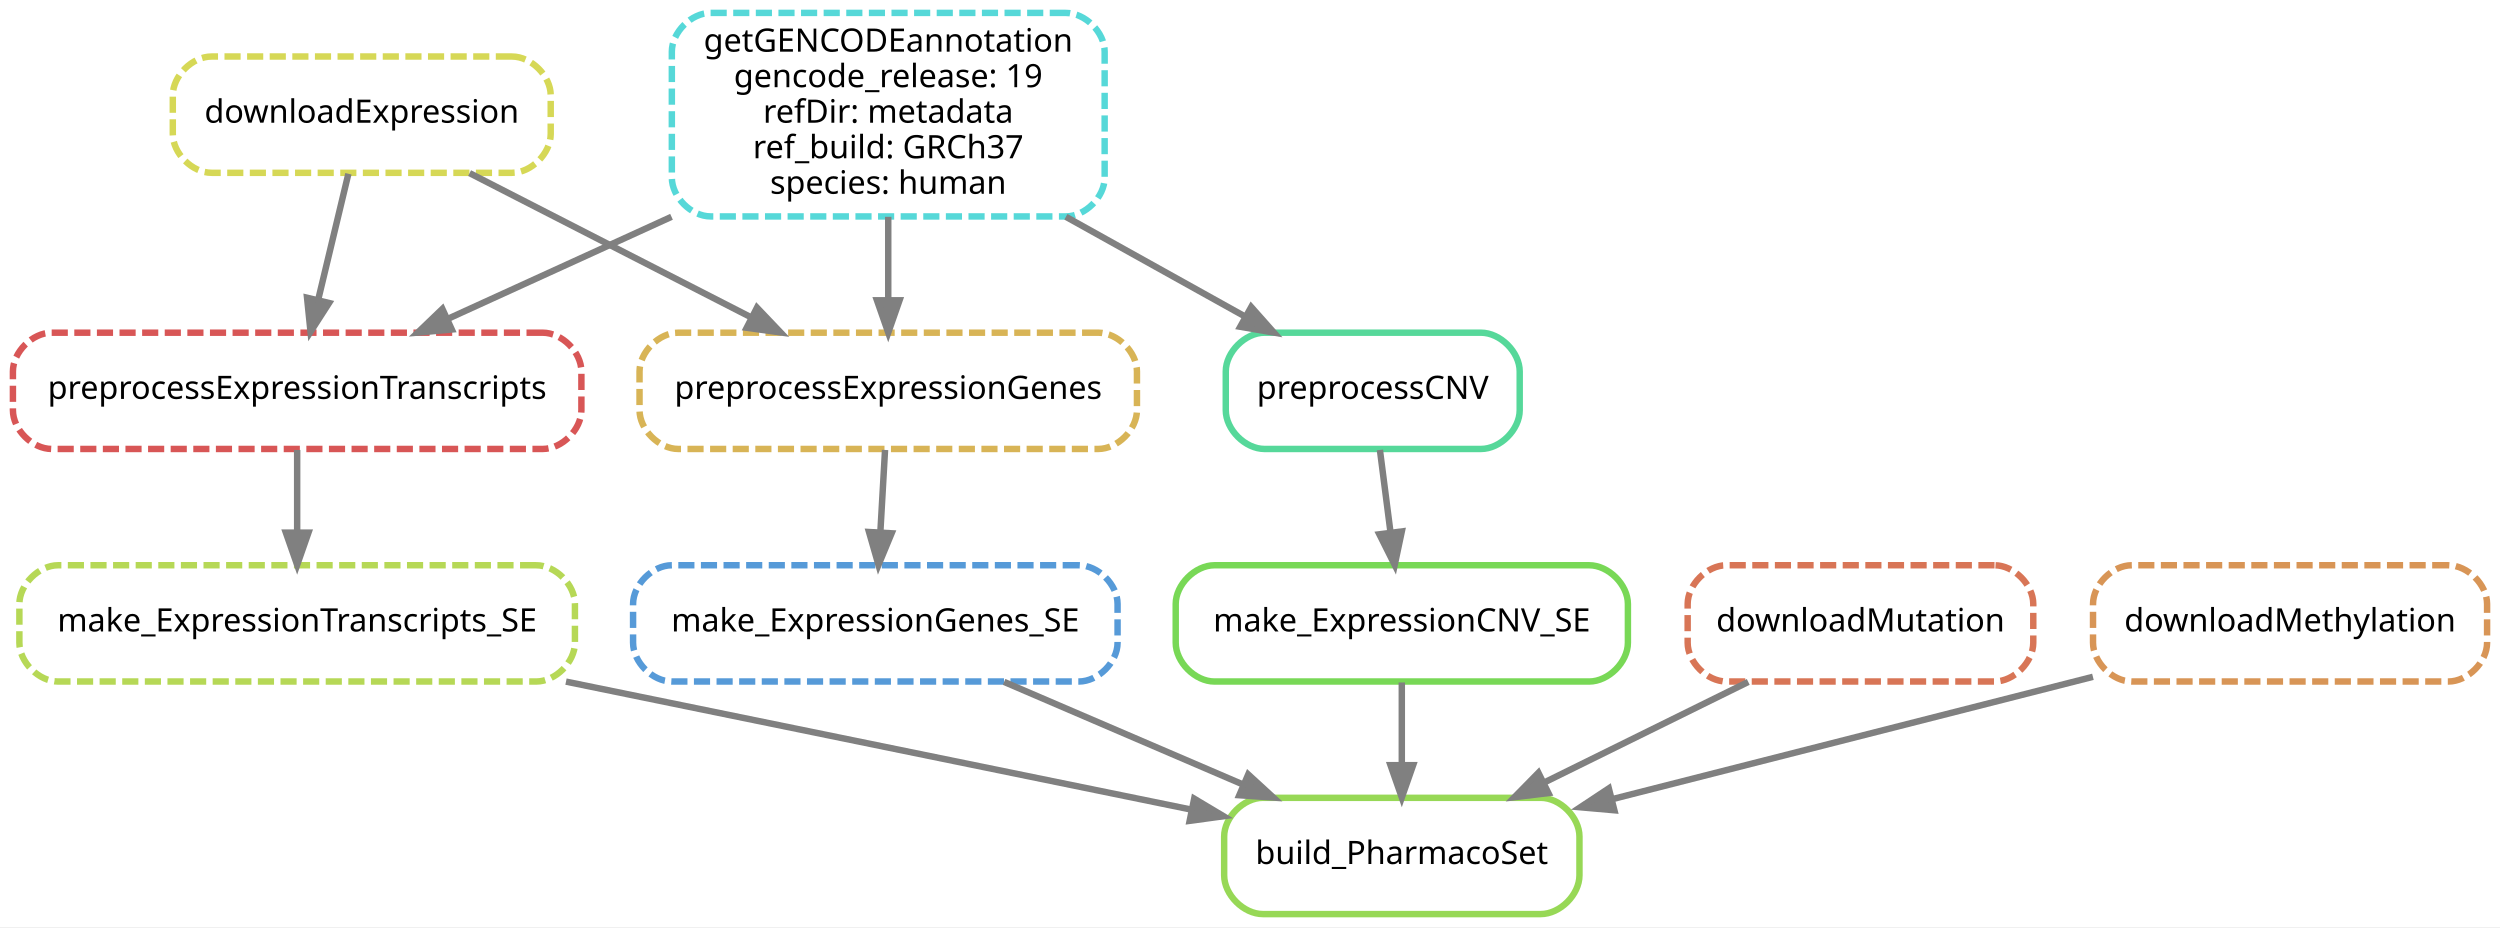
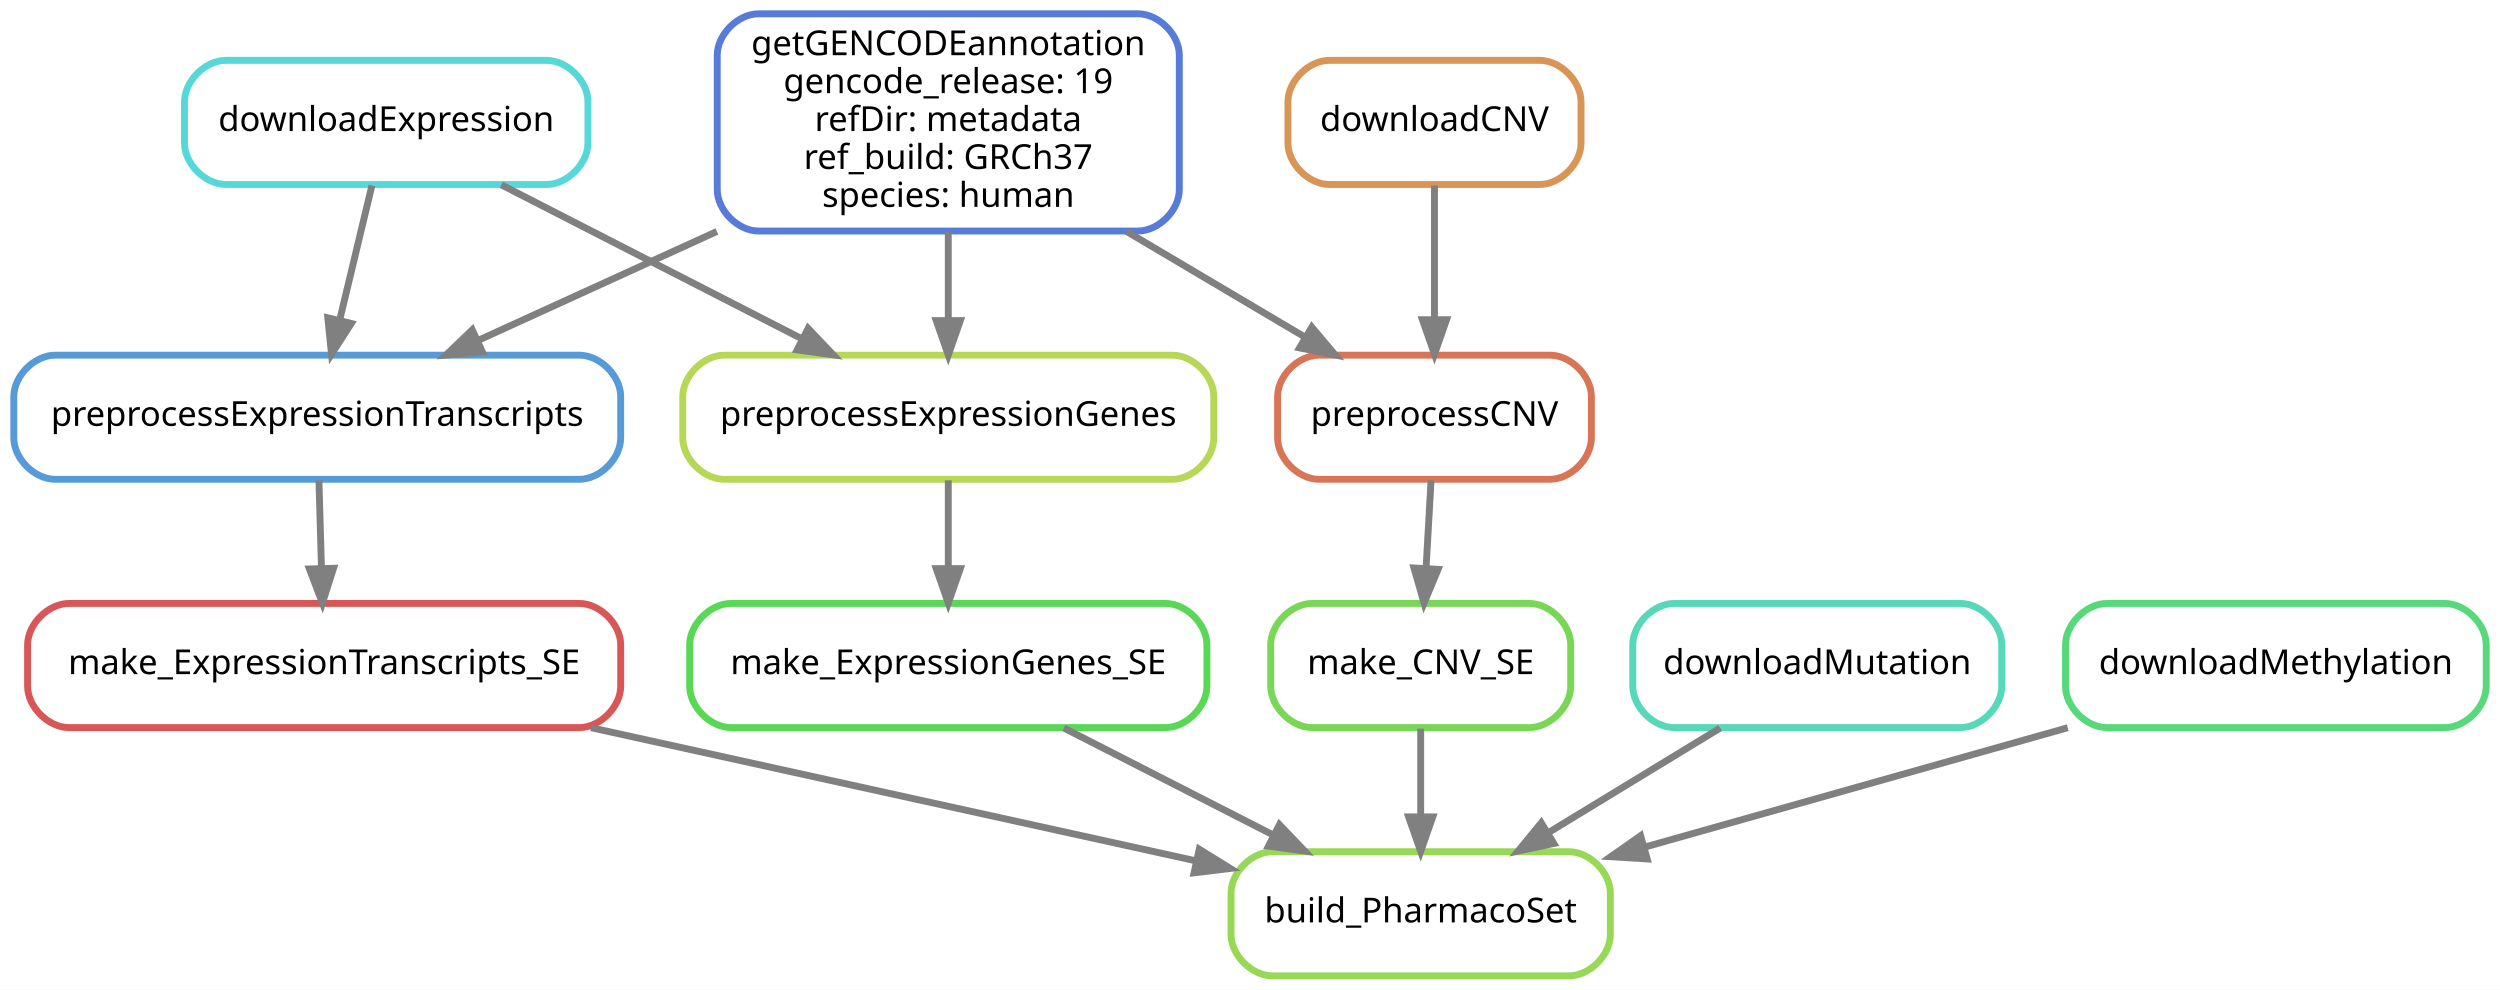
- <svg xmlns="http://www.w3.org/2000/svg" width="774pt" height="287pt" viewBox="0.00 0.00 774.00 287.00">
+ <svg xmlns="http://www.w3.org/2000/svg" width="725pt" height="287pt" viewBox="0.00 0.00 725.00 287.00">
  <g id="graph0" class="graph" transform="scale(1 1) rotate(0) translate(4 283)">
-     <polygon fill="white" stroke="transparent" points="-4,4 -4,-283 770,-283 770,4 -4,4" />
+     <polygon fill="white" stroke="transparent" points="-4,4 -4,-283 721,-283 721,4 -4,4" />
    <g id="node1" class="node">
-       <path fill="none" stroke="#97d856" stroke-width="2" d="M473,-36C473,-36 387,-36 387,-36 381,-36 375,-30 375,-24 375,-24 375,-12 375,-12 375,-6 381,0 387,0 387,0 473,0 473,0 479,0 485,-6 485,-12 485,-12 485,-24 485,-24 485,-30 479,-36 473,-36" />
-       <text text-anchor="middle" x="430" y="-15.5" font-family="sans" font-size="10.00">build_PharmacoSet</text>
+       <path fill="none" stroke="#97d856" stroke-width="2" d="M451,-36C451,-36 365,-36 365,-36 359,-36 353,-30 353,-24 353,-24 353,-12 353,-12 353,-6 359,0 365,0 365,0 451,0 451,0 457,0 463,-6 463,-12 463,-12 463,-24 463,-24 463,-30 457,-36 451,-36" />
+       <text text-anchor="middle" x="408" y="-15.5" font-family="sans" font-size="10.00">build_PharmacoSet</text>
    </g>
    <g id="node2" class="node">
-       <path fill="none" stroke="#569ad8" stroke-width="2" stroke-dasharray="5,2" d="M330,-108C330,-108 204,-108 204,-108 198,-108 192,-102 192,-96 192,-96 192,-84 192,-84 192,-78 198,-72 204,-72 204,-72 330,-72 330,-72 336,-72 342,-78 342,-84 342,-84 342,-96 342,-96 342,-102 336,-108 330,-108" />
-       <text text-anchor="middle" x="267" y="-87.5" font-family="sans" font-size="10.00">make_ExpressionGenes_SE</text>
+       <path fill="none" stroke="#59d856" stroke-width="2" d="M334,-108C334,-108 208,-108 208,-108 202,-108 196,-102 196,-96 196,-96 196,-84 196,-84 196,-78 202,-72 208,-72 208,-72 334,-72 334,-72 340,-72 346,-78 346,-84 346,-84 346,-96 346,-96 346,-102 340,-108 334,-108" />
+       <text text-anchor="middle" x="271" y="-87.5" font-family="sans" font-size="10.00">make_ExpressionGenes_SE</text>
    </g>
    <g id="edge1" class="edge">
-       <path fill="none" stroke="grey" stroke-width="2" d="M306.87,-71.88C329.16,-62.31 357.12,-50.3 380.76,-40.15" />
-       <polygon fill="grey" stroke="grey" stroke-width="2" points="382.45,-43.23 390.26,-36.07 379.69,-36.8 382.45,-43.23" />
+       <path fill="none" stroke="grey" stroke-width="2" d="M304.51,-71.88C322.84,-62.51 345.74,-50.81 365.33,-40.8" />
+       <polygon fill="grey" stroke="grey" stroke-width="2" points="367.04,-43.86 374.36,-36.19 363.86,-37.62 367.04,-43.86" />
    </g>
    <g id="node3" class="node">
-       <path fill="none" stroke="#d8b456" stroke-width="2" stroke-dasharray="5,2" d="M336,-180C336,-180 206,-180 206,-180 200,-180 194,-174 194,-168 194,-168 194,-156 194,-156 194,-150 200,-144 206,-144 206,-144 336,-144 336,-144 342,-144 348,-150 348,-156 348,-156 348,-168 348,-168 348,-174 342,-180 336,-180" />
+       <path fill="none" stroke="#b6d856" stroke-width="2" d="M336,-180C336,-180 206,-180 206,-180 200,-180 194,-174 194,-168 194,-168 194,-156 194,-156 194,-150 200,-144 206,-144 206,-144 336,-144 336,-144 342,-144 348,-150 348,-156 348,-156 348,-168 348,-168 348,-174 342,-180 336,-180" />
      <text text-anchor="middle" x="271" y="-159.5" font-family="sans" font-size="10.00">preprocessExpressionGenes</text>
    </g>
    <g id="edge6" class="edge">
-       <path fill="none" stroke="grey" stroke-width="2" d="M270.01,-143.7C269.57,-135.98 269.04,-126.71 268.55,-118.11" />
-       <polygon fill="grey" stroke="grey" stroke-width="2" points="272.04,-117.89 267.98,-108.1 265.05,-118.29 272.04,-117.89" />
+       <path fill="none" stroke="grey" stroke-width="2" d="M271,-143.7C271,-135.98 271,-126.71 271,-118.11" />
+       <polygon fill="grey" stroke="grey" stroke-width="2" points="274.5,-118.1 271,-108.1 267.5,-118.1 274.5,-118.1" />
    </g>
    <g id="node4" class="node">
-       <path fill="none" stroke="#d6d856" stroke-width="2" stroke-dasharray="5,2" d="M154.5,-265.5C154.5,-265.5 61.5,-265.5 61.5,-265.5 55.5,-265.5 49.5,-259.5 49.5,-253.5 49.5,-253.5 49.5,-241.5 49.5,-241.5 49.5,-235.5 55.5,-229.5 61.5,-229.5 61.5,-229.5 154.5,-229.5 154.5,-229.5 160.5,-229.5 166.5,-235.5 166.5,-241.5 166.5,-241.5 166.5,-253.5 166.5,-253.5 166.5,-259.5 160.5,-265.5 154.5,-265.5" />
+       <path fill="none" stroke="#56d8d8" stroke-width="2" d="M154.5,-265.5C154.5,-265.5 61.5,-265.5 61.5,-265.5 55.5,-265.5 49.5,-259.5 49.5,-253.5 49.5,-253.5 49.5,-241.5 49.5,-241.5 49.5,-235.5 55.5,-229.5 61.5,-229.5 61.5,-229.5 154.5,-229.5 154.5,-229.5 160.5,-229.5 166.5,-235.5 166.5,-241.5 166.5,-241.5 166.5,-253.5 166.5,-253.5 166.5,-259.5 160.5,-265.5 154.5,-265.5" />
      <text text-anchor="middle" x="108" y="-245" font-family="sans" font-size="10.00">downloadExpression</text>
    </g>
    <g id="edge7" class="edge">
      <path fill="none" stroke="grey" stroke-width="2" d="M141.38,-229.4C166.65,-216.46 201.54,-198.58 228.76,-184.64" />
      <polygon fill="grey" stroke="grey" stroke-width="2" points="230.36,-187.75 237.67,-180.08 227.17,-181.52 230.36,-187.75" />
    </g>
    <g id="node7" class="node">
-       <path fill="none" stroke="#d85656" stroke-width="2" stroke-dasharray="5,2" d="M164,-180C164,-180 12,-180 12,-180 6,-180 0,-174 0,-168 0,-168 0,-156 0,-156 0,-150 6,-144 12,-144 12,-144 164,-144 164,-144 170,-144 176,-150 176,-156 176,-156 176,-168 176,-168 176,-174 170,-180 164,-180" />
+       <path fill="none" stroke="#569ad8" stroke-width="2" d="M164,-180C164,-180 12,-180 12,-180 6,-180 0,-174 0,-168 0,-168 0,-156 0,-156 0,-150 6,-144 12,-144 12,-144 164,-144 164,-144 170,-144 176,-150 176,-156 176,-156 176,-168 176,-168 176,-174 170,-180 164,-180" />
      <text text-anchor="middle" x="88" y="-159.5" font-family="sans" font-size="10.00">preprocessExpressionTranscripts</text>
    </g>
    <g id="edge10" class="edge">
      <path fill="none" stroke="grey" stroke-width="2" d="M103.86,-229.2C101.15,-217.89 97.55,-202.89 94.47,-190.03" />
      <polygon fill="grey" stroke="grey" stroke-width="2" points="97.87,-189.19 92.14,-180.28 91.06,-190.82 97.87,-189.19" />
    </g>
    <g id="node5" class="node">
-       <path fill="none" stroke="#56d8d8" stroke-width="2" stroke-dasharray="5,2" d="M326,-279C326,-279 216,-279 216,-279 210,-279 204,-273 204,-267 204,-267 204,-228 204,-228 204,-222 210,-216 216,-216 216,-216 326,-216 326,-216 332,-216 338,-222 338,-228 338,-228 338,-267 338,-267 338,-273 332,-279 326,-279" />
+       <path fill="none" stroke="#567bd8" stroke-width="2" d="M326,-279C326,-279 216,-279 216,-279 210,-279 204,-273 204,-267 204,-267 204,-228 204,-228 204,-222 210,-216 216,-216 216,-216 326,-216 326,-216 332,-216 338,-222 338,-228 338,-228 338,-267 338,-267 338,-273 332,-279 326,-279" />
      <text text-anchor="middle" x="271" y="-267" font-family="sans" font-size="10.00">getGENCODEannotation</text>
      <text text-anchor="middle" x="271" y="-256" font-family="sans" font-size="10.00">gencode_release: 19</text>
      <text text-anchor="middle" x="271" y="-245" font-family="sans" font-size="10.00">refDir: metadata</text>
      <text text-anchor="middle" x="271" y="-234" font-family="sans" font-size="10.00">ref_build: GRCh37</text>
      <text text-anchor="middle" x="271" y="-223" font-family="sans" font-size="10.00">species: human</text>
    </g>
    <g id="edge8" class="edge">
      <path fill="none" stroke="grey" stroke-width="2" d="M271,-215.88C271,-207.47 271,-198.4 271,-190.19" />
      <polygon fill="grey" stroke="grey" stroke-width="2" points="274.5,-190.03 271,-180.03 267.5,-190.03 274.5,-190.03" />
    </g>
    <g id="edge11" class="edge">
      <path fill="none" stroke="grey" stroke-width="2" d="M203.9,-215.88C180.9,-205.39 155.68,-193.88 134.66,-184.29" />
      <polygon fill="grey" stroke="grey" stroke-width="2" points="135.87,-180.99 125.32,-180.03 132.96,-187.36 135.87,-180.99" />
    </g>
    <g id="node9" class="node">
-       <path fill="none" stroke="#56d89a" stroke-width="2" d="M454.5,-180C454.5,-180 387.5,-180 387.5,-180 381.5,-180 375.5,-174 375.5,-168 375.5,-168 375.5,-156 375.5,-156 375.5,-150 381.5,-144 387.5,-144 387.5,-144 454.5,-144 454.5,-144 460.5,-144 466.5,-150 466.5,-156 466.5,-156 466.5,-168 466.5,-168 466.5,-174 460.5,-180 454.5,-180" />
-       <text text-anchor="middle" x="421" y="-159.5" font-family="sans" font-size="10.00">preprocessCNV</text>
+       <path fill="none" stroke="#d87556" stroke-width="2" d="M445.5,-180C445.5,-180 378.5,-180 378.5,-180 372.5,-180 366.5,-174 366.5,-168 366.5,-168 366.5,-156 366.5,-156 366.5,-150 372.5,-144 378.5,-144 378.5,-144 445.5,-144 445.5,-144 451.5,-144 457.5,-150 457.5,-156 457.5,-156 457.5,-168 457.5,-168 457.5,-174 451.5,-180 445.5,-180" />
+       <text text-anchor="middle" x="412" y="-159.5" font-family="sans" font-size="10.00">preprocessCNV</text>
+     </g>
+     <g id="edge14" class="edge">
+       <path fill="none" stroke="grey" stroke-width="2" d="M322.7,-215.88C339.78,-205.77 358.46,-194.71 374.29,-185.33" />
+       <polygon fill="grey" stroke="grey" stroke-width="2" points="376.43,-188.13 383.25,-180.03 372.86,-182.11 376.43,-188.13" />
+     </g>
+     <g id="node6" class="node">
+       <path fill="none" stroke="#d85656" stroke-width="2" d="M164,-108C164,-108 16,-108 16,-108 10,-108 4,-102 4,-96 4,-96 4,-84 4,-84 4,-78 10,-72 16,-72 16,-72 164,-72 164,-72 170,-72 176,-78 176,-84 176,-84 176,-96 176,-96 176,-102 170,-108 164,-108" />
+       <text text-anchor="middle" x="90" y="-87.5" font-family="sans" font-size="10.00">make_ExpressionTranscripts_SE</text>
+     </g>
+     <g id="edge2" class="edge">
+       <path fill="none" stroke="grey" stroke-width="2" d="M167.38,-71.97C221.16,-60.13 292.02,-44.53 342.9,-33.33" />
+       <polygon fill="grey" stroke="grey" stroke-width="2" points="343.78,-36.72 352.8,-31.15 342.28,-29.88 343.78,-36.72" />
+     </g>
+     <g id="edge9" class="edge">
+       <path fill="none" stroke="grey" stroke-width="2" d="M88.49,-143.7C88.71,-135.98 88.98,-126.71 89.23,-118.11" />
+       <polygon fill="grey" stroke="grey" stroke-width="2" points="92.72,-118.2 89.51,-108.1 85.73,-118 92.72,-118.2" />
+     </g>
+     <g id="node8" class="node">
+       <path fill="none" stroke="#78d856" stroke-width="2" d="M439.5,-108C439.5,-108 376.5,-108 376.5,-108 370.5,-108 364.5,-102 364.5,-96 364.5,-96 364.5,-84 364.5,-84 364.5,-78 370.5,-72 376.5,-72 376.5,-72 439.5,-72 439.5,-72 445.5,-72 451.5,-78 451.5,-84 451.5,-84 451.5,-96 451.5,-96 451.5,-102 445.5,-108 439.5,-108" />
+       <text text-anchor="middle" x="408" y="-87.5" font-family="sans" font-size="10.00">make_CNV_SE</text>
+     </g>
+     <g id="edge3" class="edge">
+       <path fill="none" stroke="grey" stroke-width="2" d="M408,-71.7C408,-63.98 408,-54.71 408,-46.11" />
+       <polygon fill="grey" stroke="grey" stroke-width="2" points="411.5,-46.1 408,-36.1 404.5,-46.1 411.5,-46.1" />
+     </g>
+     <g id="edge12" class="edge">
+       <path fill="none" stroke="grey" stroke-width="2" d="M411.01,-143.7C410.57,-135.98 410.04,-126.71 409.55,-118.11" />
+       <polygon fill="grey" stroke="grey" stroke-width="2" points="413.04,-117.89 408.98,-108.1 406.05,-118.29 413.04,-117.89" />
+     </g>
+     <g id="node10" class="node">
+       <path fill="none" stroke="#d89556" stroke-width="2" d="M442.5,-265.5C442.5,-265.5 381.5,-265.5 381.5,-265.5 375.5,-265.5 369.5,-259.5 369.5,-253.5 369.5,-253.5 369.5,-241.5 369.5,-241.5 369.5,-235.5 375.5,-229.5 381.5,-229.5 381.5,-229.5 442.5,-229.5 442.5,-229.5 448.5,-229.5 454.5,-235.5 454.5,-241.5 454.5,-241.5 454.5,-253.5 454.5,-253.5 454.5,-259.5 448.5,-265.5 442.5,-265.5" />
+       <text text-anchor="middle" x="412" y="-245" font-family="sans" font-size="10.00">downloadCNV</text>
    </g>
    <g id="edge13" class="edge">
-       <path fill="none" stroke="grey" stroke-width="2" d="M326,-215.88C344.35,-205.67 364.41,-194.5 381.35,-185.07" />
-       <polygon fill="grey" stroke="grey" stroke-width="2" points="383.38,-187.95 390.41,-180.03 379.97,-181.83 383.38,-187.95" />
+       <path fill="none" stroke="grey" stroke-width="2" d="M412,-229.2C412,-218 412,-203.19 412,-190.41" />
+       <polygon fill="grey" stroke="grey" stroke-width="2" points="415.5,-190.28 412,-180.28 408.5,-190.28 415.5,-190.28" />
    </g>
-     <g id="node6" class="node">
-       <path fill="none" stroke="#b6d856" stroke-width="2" stroke-dasharray="5,2" d="M162,-108C162,-108 14,-108 14,-108 8,-108 2,-102 2,-96 2,-96 2,-84 2,-84 2,-78 8,-72 14,-72 14,-72 162,-72 162,-72 168,-72 174,-78 174,-84 174,-84 174,-96 174,-96 174,-102 168,-108 162,-108" />
-       <text text-anchor="middle" x="88" y="-87.5" font-family="sans" font-size="10.00">make_ExpressionTranscripts_SE</text>
-     </g>
-     <g id="edge2" class="edge">
-       <path fill="none" stroke="grey" stroke-width="2" d="M171.23,-71.97C230.79,-59.77 309.85,-43.59 364.84,-32.34" />
-       <polygon fill="grey" stroke="grey" stroke-width="2" points="365.72,-35.73 374.81,-30.3 364.32,-28.87 365.72,-35.73" />
-     </g>
-     <g id="edge9" class="edge">
-       <path fill="none" stroke="grey" stroke-width="2" d="M88,-143.7C88,-135.98 88,-126.71 88,-118.11" />
-       <polygon fill="grey" stroke="grey" stroke-width="2" points="91.5,-118.1 88,-108.1 84.5,-118.1 91.5,-118.1" />
-     </g>
-     <g id="node8" class="node">
-       <path fill="none" stroke="#78d856" stroke-width="2" d="M488,-108C488,-108 372,-108 372,-108 366,-108 360,-102 360,-96 360,-96 360,-84 360,-84 360,-78 366,-72 372,-72 372,-72 488,-72 488,-72 494,-72 500,-78 500,-84 500,-84 500,-96 500,-96 500,-102 494,-108 488,-108" />
-       <text text-anchor="middle" x="430" y="-87.5" font-family="sans" font-size="10.00">make_ExpressionCNV_SE</text>
-     </g>
-     <g id="edge3" class="edge">
-       <path fill="none" stroke="grey" stroke-width="2" d="M430,-71.7C430,-63.98 430,-54.71 430,-46.11" />
-       <polygon fill="grey" stroke="grey" stroke-width="2" points="433.5,-46.1 430,-36.1 426.5,-46.1 433.5,-46.1" />
-     </g>
-     <g id="edge12" class="edge">
-       <path fill="none" stroke="grey" stroke-width="2" d="M423.22,-143.7C424.22,-135.98 425.41,-126.71 426.51,-118.11" />
-       <polygon fill="grey" stroke="grey" stroke-width="2" points="430,-118.47 427.8,-108.1 423.05,-117.58 430,-118.47" />
-     </g>
-     <g id="node10" class="node">
-       <path fill="none" stroke="#d87556" stroke-width="2" stroke-dasharray="5,2" d="M613.5,-108C613.5,-108 530.5,-108 530.5,-108 524.5,-108 518.5,-102 518.5,-96 518.5,-96 518.5,-84 518.5,-84 518.5,-78 524.5,-72 530.5,-72 530.5,-72 613.5,-72 613.5,-72 619.5,-72 625.5,-78 625.5,-84 625.5,-84 625.5,-96 625.5,-96 625.5,-102 619.5,-108 613.5,-108" />
-       <text text-anchor="middle" x="572" y="-87.5" font-family="sans" font-size="10.00">downloadMutation</text>
+     <g id="node11" class="node">
+       <path fill="none" stroke="#56d8b9" stroke-width="2" d="M564.5,-108C564.5,-108 481.5,-108 481.5,-108 475.5,-108 469.5,-102 469.5,-96 469.5,-96 469.5,-84 469.5,-84 469.5,-78 475.5,-72 481.5,-72 481.5,-72 564.5,-72 564.5,-72 570.5,-72 576.5,-78 576.5,-84 576.5,-84 576.5,-96 576.5,-96 576.5,-102 570.5,-108 564.5,-108" />
+       <text text-anchor="middle" x="523" y="-87.5" font-family="sans" font-size="10.00">downloadMutation</text>
    </g>
    <g id="edge4" class="edge">
-       <path fill="none" stroke="grey" stroke-width="2" d="M537.26,-71.88C518.18,-62.47 494.32,-50.71 473.95,-40.67" />
-       <polygon fill="grey" stroke="grey" stroke-width="2" points="475.39,-37.47 464.87,-36.19 472.29,-43.75 475.39,-37.47" />
+       <path fill="none" stroke="grey" stroke-width="2" d="M494.87,-71.88C479.83,-62.72 461.13,-51.34 444.94,-41.48" />
+       <polygon fill="grey" stroke="grey" stroke-width="2" points="446.6,-38.4 436.24,-36.19 442.96,-44.38 446.6,-38.4" />
    </g>
-     <g id="node11" class="node">
-       <path fill="none" stroke="#d89556" stroke-width="2" stroke-dasharray="5,2" d="M754,-108C754,-108 656,-108 656,-108 650,-108 644,-102 644,-96 644,-96 644,-84 644,-84 644,-78 650,-72 656,-72 656,-72 754,-72 754,-72 760,-72 766,-78 766,-84 766,-84 766,-96 766,-96 766,-102 760,-108 754,-108" />
-       <text text-anchor="middle" x="705" y="-87.5" font-family="sans" font-size="10.00">downloadMethylation</text>
+     <g id="node12" class="node">
+       <path fill="none" stroke="#56d87b" stroke-width="2" d="M705,-108C705,-108 607,-108 607,-108 601,-108 595,-102 595,-96 595,-96 595,-84 595,-84 595,-78 601,-72 607,-72 607,-72 705,-72 705,-72 711,-72 717,-78 717,-84 717,-84 717,-96 717,-96 717,-102 711,-108 705,-108" />
+       <text text-anchor="middle" x="656" y="-87.5" font-family="sans" font-size="10.00">downloadMethylation</text>
    </g>
    <g id="edge5" class="edge">
-       <path fill="none" stroke="grey" stroke-width="2" d="M643.97,-73.46C599.84,-62.23 540.29,-47.07 495.22,-35.6" />
-       <polygon fill="grey" stroke="grey" stroke-width="2" points="495.81,-32.14 485.26,-33.07 494.09,-38.92 495.81,-32.14" />
+       <path fill="none" stroke="grey" stroke-width="2" d="M595.65,-71.97C558.53,-61.49 510.98,-48.07 473.03,-37.36" />
+       <polygon fill="grey" stroke="grey" stroke-width="2" points="473.68,-33.9 463.1,-34.55 471.78,-40.64 473.68,-33.9" />
    </g>
  </g>
</svg>
